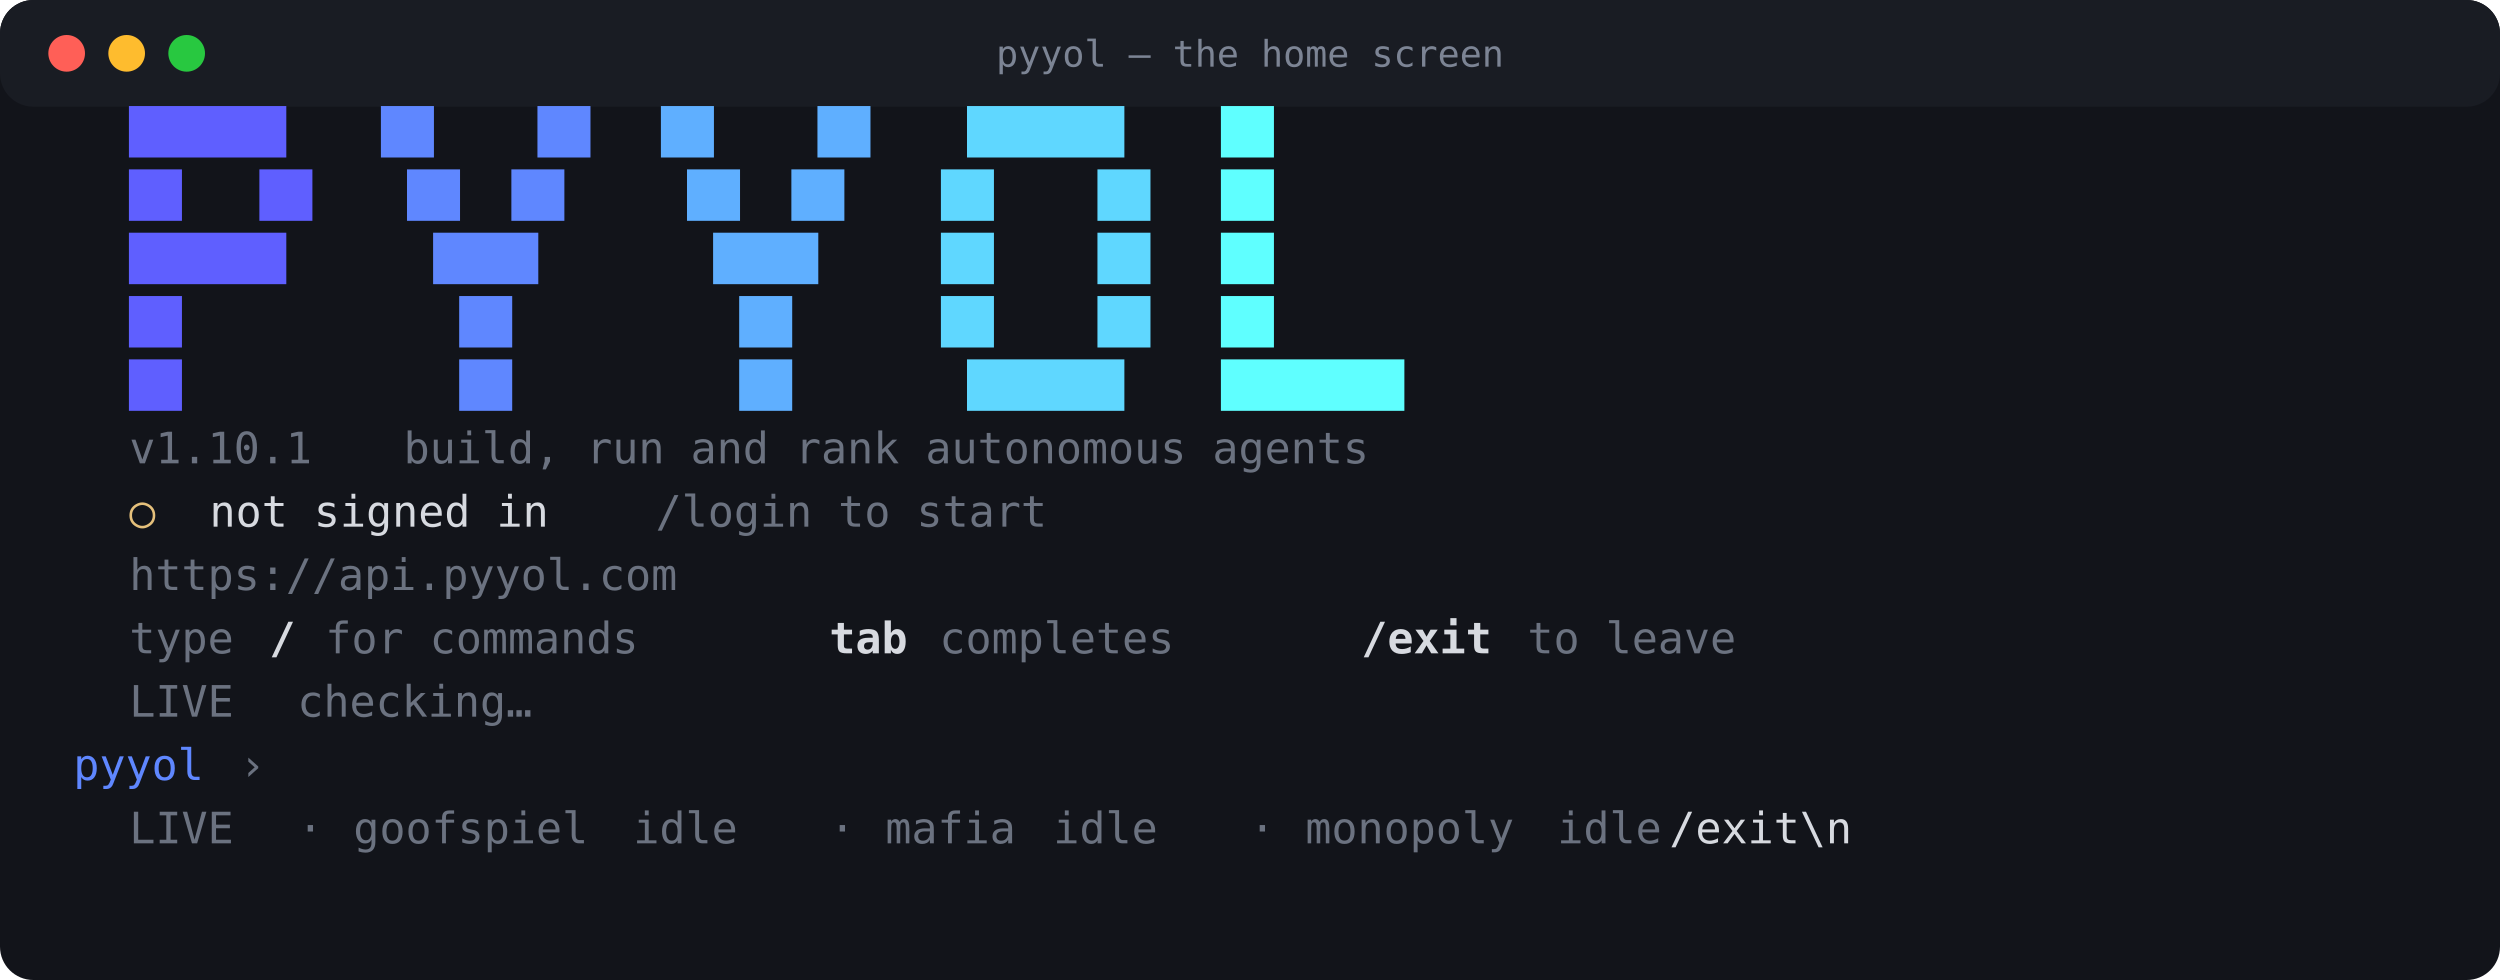
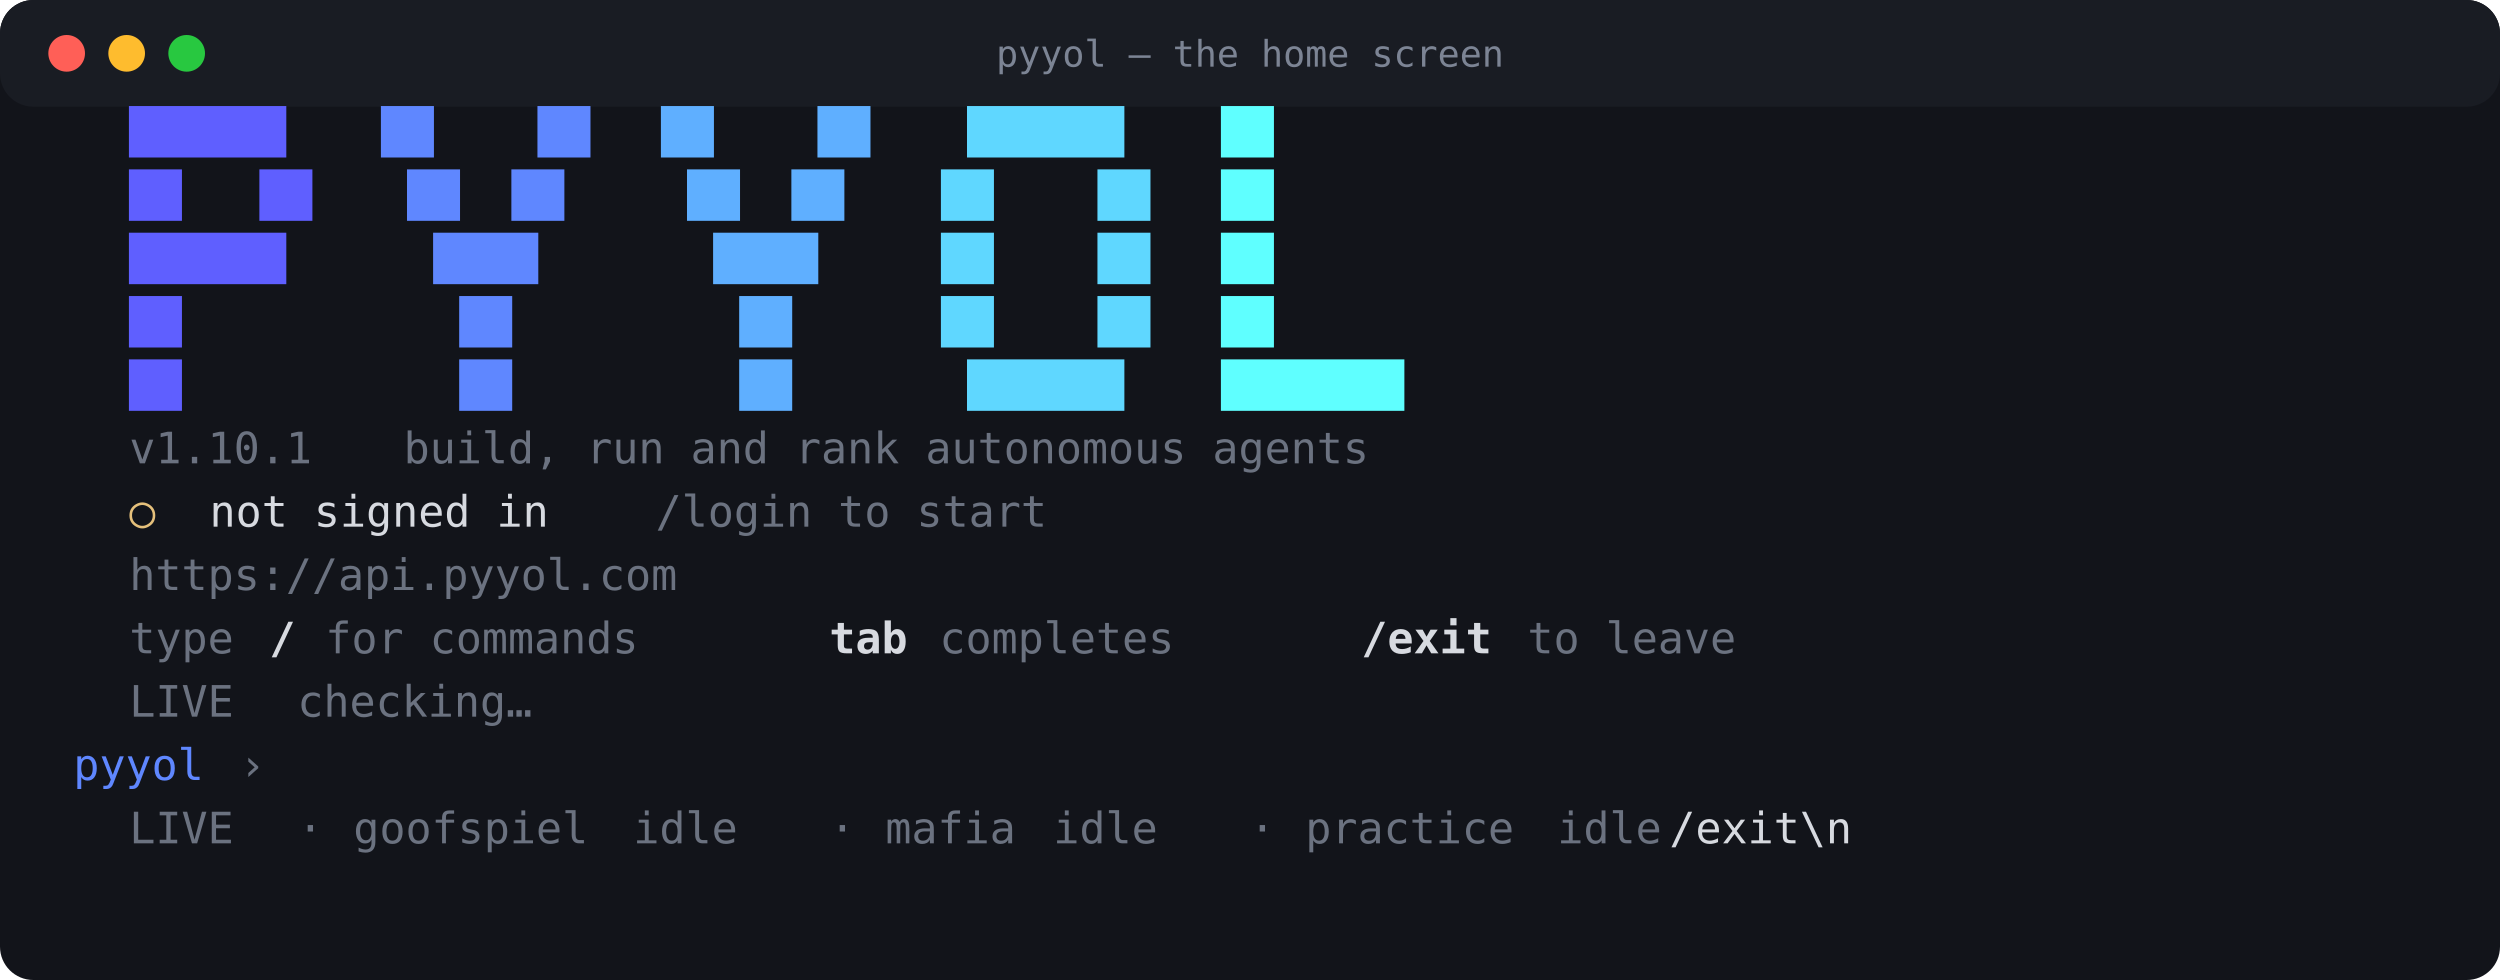
<svg xmlns="http://www.w3.org/2000/svg" width="750" height="294" viewBox="0 0 750 294" role="img" aria-label="pyyol — the home screen">
  <rect width="750" height="294" rx="10" fill="#12141a" />
  <rect width="750" height="32" rx="10" fill="#191c23" />
  <circle cx="20" cy="16" r="5.5" fill="#ff5f57" />
  <circle cx="38" cy="16" r="5.5" fill="#febc2e" />
  <circle cx="56" cy="16" r="5.5" fill="#28c840" />
  <text x="375" y="20" fill="#7c8494" font-family="ui-monospace,SFMono-Regular,Menlo,monospace" font-size="11" text-anchor="middle">pyyol — the home screen</text>
  <g font-family="ui-monospace,SFMono-Regular,Menlo,Consolas,monospace" font-size="13">
    <text x="22.0" y="44.0" fill="#d7dae0" xml:space="preserve">  </text>
    <text x="38.8" y="44.0" fill="#5f5fff" xml:space="preserve">██████ </text>
    <text x="97.6" y="44.0" fill="#d7dae0" xml:space="preserve">  </text>
    <text x="114.4" y="44.0" fill="#5f87ff" xml:space="preserve">██    ██</text>
    <text x="181.6" y="44.0" fill="#d7dae0" xml:space="preserve">  </text>
    <text x="198.4" y="44.0" fill="#5fafff" xml:space="preserve">██    ██</text>
    <text x="265.6" y="44.0" fill="#d7dae0" xml:space="preserve">  </text>
    <text x="282.4" y="44.0" fill="#5fd7ff" xml:space="preserve"> ██████ </text>
    <text x="349.6" y="44.0" fill="#d7dae0" xml:space="preserve">  </text>
    <text x="366.4" y="44.0" fill="#5fffff" xml:space="preserve">██     </text>
    <text x="22.0" y="63.0" fill="#d7dae0" xml:space="preserve">  </text>
    <text x="38.8" y="63.0" fill="#5f5fff" xml:space="preserve">██   ██</text>
    <text x="97.6" y="63.0" fill="#d7dae0" xml:space="preserve">  </text>
    <text x="114.4" y="63.0" fill="#5f87ff" xml:space="preserve"> ██  ██ </text>
    <text x="181.6" y="63.0" fill="#d7dae0" xml:space="preserve">  </text>
    <text x="198.4" y="63.0" fill="#5fafff" xml:space="preserve"> ██  ██ </text>
    <text x="265.6" y="63.0" fill="#d7dae0" xml:space="preserve">  </text>
    <text x="282.4" y="63.0" fill="#5fd7ff" xml:space="preserve">██    ██</text>
    <text x="349.6" y="63.0" fill="#d7dae0" xml:space="preserve">  </text>
    <text x="366.4" y="63.0" fill="#5fffff" xml:space="preserve">██     </text>
    <text x="22.0" y="82.0" fill="#d7dae0" xml:space="preserve">  </text>
    <text x="38.8" y="82.0" fill="#5f5fff" xml:space="preserve">██████ </text>
    <text x="97.6" y="82.0" fill="#d7dae0" xml:space="preserve">  </text>
    <text x="114.4" y="82.0" fill="#5f87ff" xml:space="preserve">  ████  </text>
    <text x="181.6" y="82.0" fill="#d7dae0" xml:space="preserve">  </text>
    <text x="198.4" y="82.0" fill="#5fafff" xml:space="preserve">  ████  </text>
    <text x="265.6" y="82.0" fill="#d7dae0" xml:space="preserve">  </text>
    <text x="282.4" y="82.0" fill="#5fd7ff" xml:space="preserve">██    ██</text>
    <text x="349.6" y="82.0" fill="#d7dae0" xml:space="preserve">  </text>
    <text x="366.4" y="82.0" fill="#5fffff" xml:space="preserve">██     </text>
    <text x="22.0" y="101.0" fill="#d7dae0" xml:space="preserve">  </text>
    <text x="38.8" y="101.0" fill="#5f5fff" xml:space="preserve">██     </text>
    <text x="97.6" y="101.0" fill="#d7dae0" xml:space="preserve">  </text>
    <text x="114.4" y="101.0" fill="#5f87ff" xml:space="preserve">   ██   </text>
    <text x="181.6" y="101.0" fill="#d7dae0" xml:space="preserve">  </text>
    <text x="198.4" y="101.0" fill="#5fafff" xml:space="preserve">   ██   </text>
    <text x="265.6" y="101.0" fill="#d7dae0" xml:space="preserve">  </text>
    <text x="282.4" y="101.0" fill="#5fd7ff" xml:space="preserve">██    ██</text>
    <text x="349.6" y="101.0" fill="#d7dae0" xml:space="preserve">  </text>
    <text x="366.4" y="101.0" fill="#5fffff" xml:space="preserve">██     </text>
    <text x="22.0" y="120.0" fill="#d7dae0" xml:space="preserve">  </text>
    <text x="38.8" y="120.0" fill="#5f5fff" xml:space="preserve">██     </text>
    <text x="97.6" y="120.0" fill="#d7dae0" xml:space="preserve">  </text>
    <text x="114.4" y="120.0" fill="#5f87ff" xml:space="preserve">   ██   </text>
    <text x="181.6" y="120.0" fill="#d7dae0" xml:space="preserve">  </text>
    <text x="198.4" y="120.0" fill="#5fafff" xml:space="preserve">   ██   </text>
    <text x="265.6" y="120.0" fill="#d7dae0" xml:space="preserve">  </text>
    <text x="282.4" y="120.0" fill="#5fd7ff" xml:space="preserve"> ██████ </text>
    <text x="349.6" y="120.0" fill="#d7dae0" xml:space="preserve">  </text>
    <text x="366.4" y="120.0" fill="#5fffff" xml:space="preserve">███████</text>
    <text x="22.0" y="139.0" fill="#d7dae0" xml:space="preserve">  </text>
    <text x="38.8" y="139.0" fill="#6b7280" xml:space="preserve">v1.10.1</text>
    <text x="97.6" y="139.0" fill="#6b7280" xml:space="preserve">   build, run and rank autonomous agents</text>
    <text x="22.0" y="158.0" fill="#d7dae0" xml:space="preserve">  </text>
    <text x="38.8" y="158.0" fill="#e5c07b" xml:space="preserve">○</text>
    <text x="47.2" y="158.0" fill="#d7dae0" xml:space="preserve">  not signed in</text>
    <text x="173.2" y="158.0" fill="#6b7280" xml:space="preserve">   /login to start</text>
    <text x="22.0" y="177.0" fill="#d7dae0" xml:space="preserve">  </text>
    <text x="38.8" y="177.0" fill="#6b7280" xml:space="preserve">https://api.pyyol.com</text>
    <text x="22.0" y="196.0" fill="#d7dae0" xml:space="preserve">  </text>
    <text x="38.8" y="196.0" fill="#6b7280" xml:space="preserve">type</text>
    <text x="72.4" y="196.0" fill="#d7dae0" xml:space="preserve"> </text>
    <text x="80.8" y="196.0" fill="#d7dae0" font-weight="600" xml:space="preserve">/</text>
    <text x="89.2" y="196.0" fill="#d7dae0" xml:space="preserve"> </text>
    <text x="97.6" y="196.0" fill="#6b7280" xml:space="preserve">for commands</text>
    <text x="198.4" y="196.0" fill="#6b7280" xml:space="preserve">      </text>
    <text x="248.8" y="196.0" fill="#d7dae0" font-weight="600" xml:space="preserve">tab</text>
    <text x="274.0" y="196.0" fill="#6b7280" xml:space="preserve"> completes</text>
    <text x="358.0" y="196.0" fill="#6b7280" xml:space="preserve">      </text>
    <text x="408.4" y="196.0" fill="#d7dae0" font-weight="600" xml:space="preserve">/exit</text>
    <text x="450.4" y="196.0" fill="#6b7280" xml:space="preserve"> to leave</text>
    <text x="22.0" y="215.0" fill="#d7dae0" xml:space="preserve">  </text>
    <text x="38.8" y="215.0" fill="#6b7280" xml:space="preserve">LIVE</text>
    <text x="72.4" y="215.0" fill="#d7dae0" xml:space="preserve">  </text>
    <text x="89.2" y="215.0" fill="#6b7280" xml:space="preserve">checking…</text>
    <text x="22.0" y="234.0" fill="#5f87ff" xml:space="preserve">pyyol</text>
    <text x="64.0" y="234.0" fill="#6b7280" xml:space="preserve"> › </text>
    <text x="22.0" y="253.0" fill="#d7dae0" xml:space="preserve">  </text>
    <text x="38.8" y="253.0" fill="#6b7280" xml:space="preserve">LIVE</text>
    <text x="72.4" y="253.0" fill="#d7dae0" xml:space="preserve">  </text>
    <text x="89.2" y="253.0" fill="#6b7280" xml:space="preserve">·</text>
    <text x="97.6" y="253.0" fill="#d7dae0" xml:space="preserve"> </text>
    <text x="106.0" y="253.0" fill="#6b7280" xml:space="preserve">goofspiel</text>
    <text x="181.6" y="253.0" fill="#d7dae0" xml:space="preserve"> </text>
    <text x="190.0" y="253.0" fill="#6b7280" xml:space="preserve">idle</text>
    <text x="223.6" y="253.0" fill="#6b7280" xml:space="preserve">   </text>
    <text x="248.8" y="253.0" fill="#6b7280" xml:space="preserve">·</text>
    <text x="257.2" y="253.0" fill="#d7dae0" xml:space="preserve"> </text>
    <text x="265.6" y="253.0" fill="#6b7280" xml:space="preserve">mafia</text>
    <text x="307.6" y="253.0" fill="#d7dae0" xml:space="preserve"> </text>
    <text x="316.0" y="253.0" fill="#6b7280" xml:space="preserve">idle</text>
    <text x="349.6" y="253.0" fill="#6b7280" xml:space="preserve">   </text>
    <text x="374.8" y="253.0" fill="#6b7280" xml:space="preserve">·</text>
    <text x="383.2" y="253.0" fill="#d7dae0" xml:space="preserve"> </text>
-     <text x="391.6" y="253.0" fill="#6b7280" xml:space="preserve">monopoly</text>
+     <text x="391.6" y="253.0" fill="#6b7280" xml:space="preserve">practice</text>
    <text x="458.8" y="253.0" fill="#d7dae0" xml:space="preserve"> </text>
    <text x="467.2" y="253.0" fill="#6b7280" xml:space="preserve">idle</text>
    <text x="500.8" y="253.0" fill="#d7dae0" xml:space="preserve">/exit\n</text>
  </g>
</svg>
